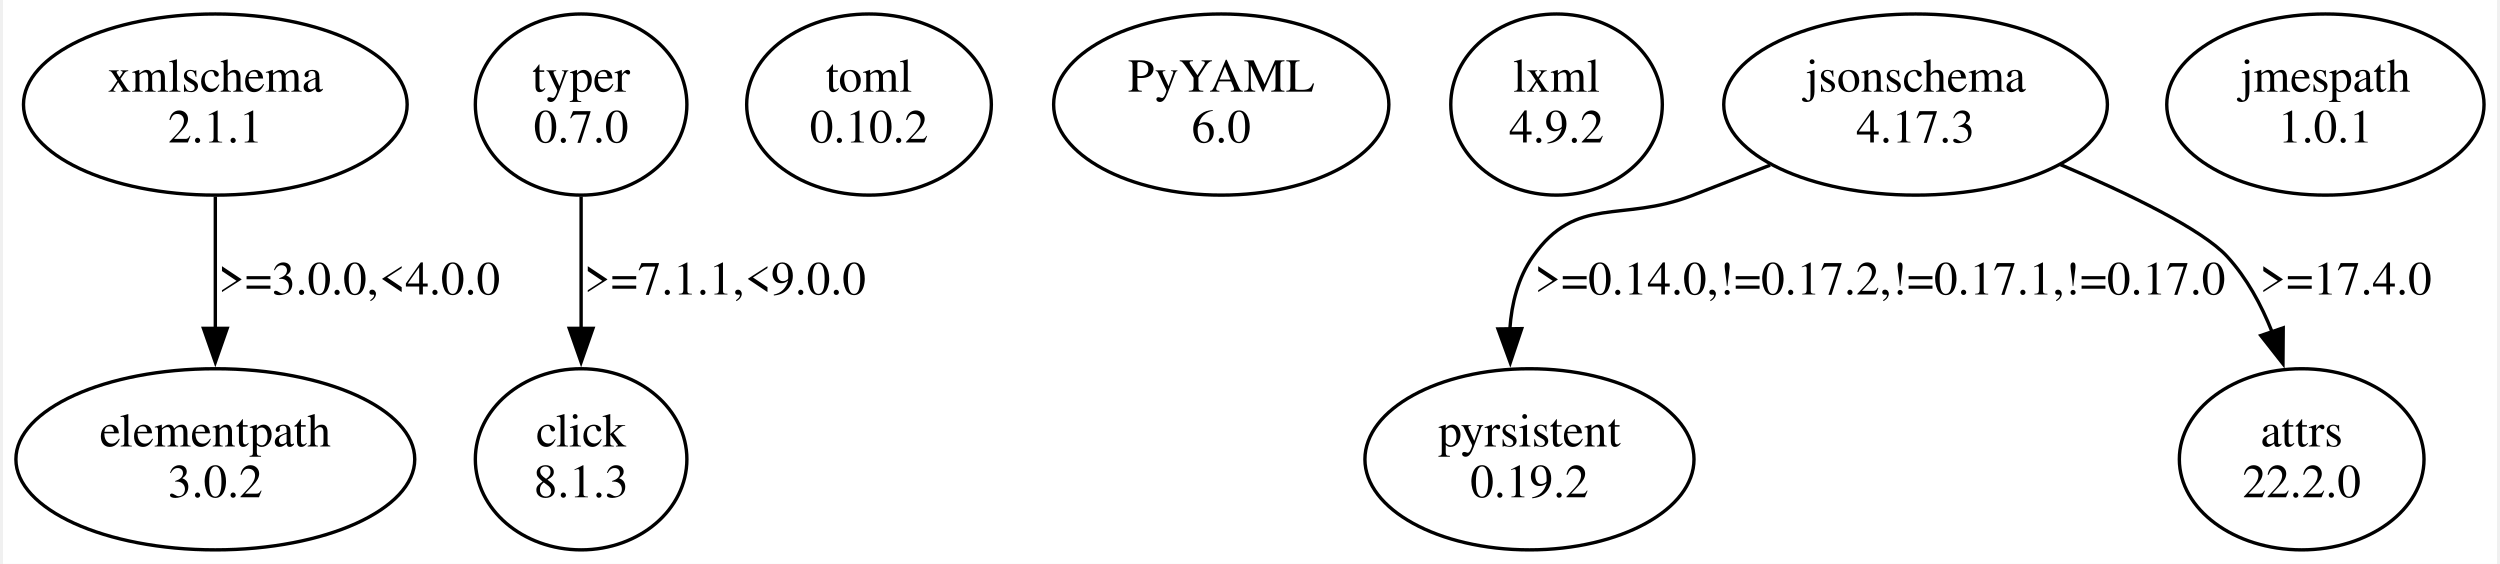
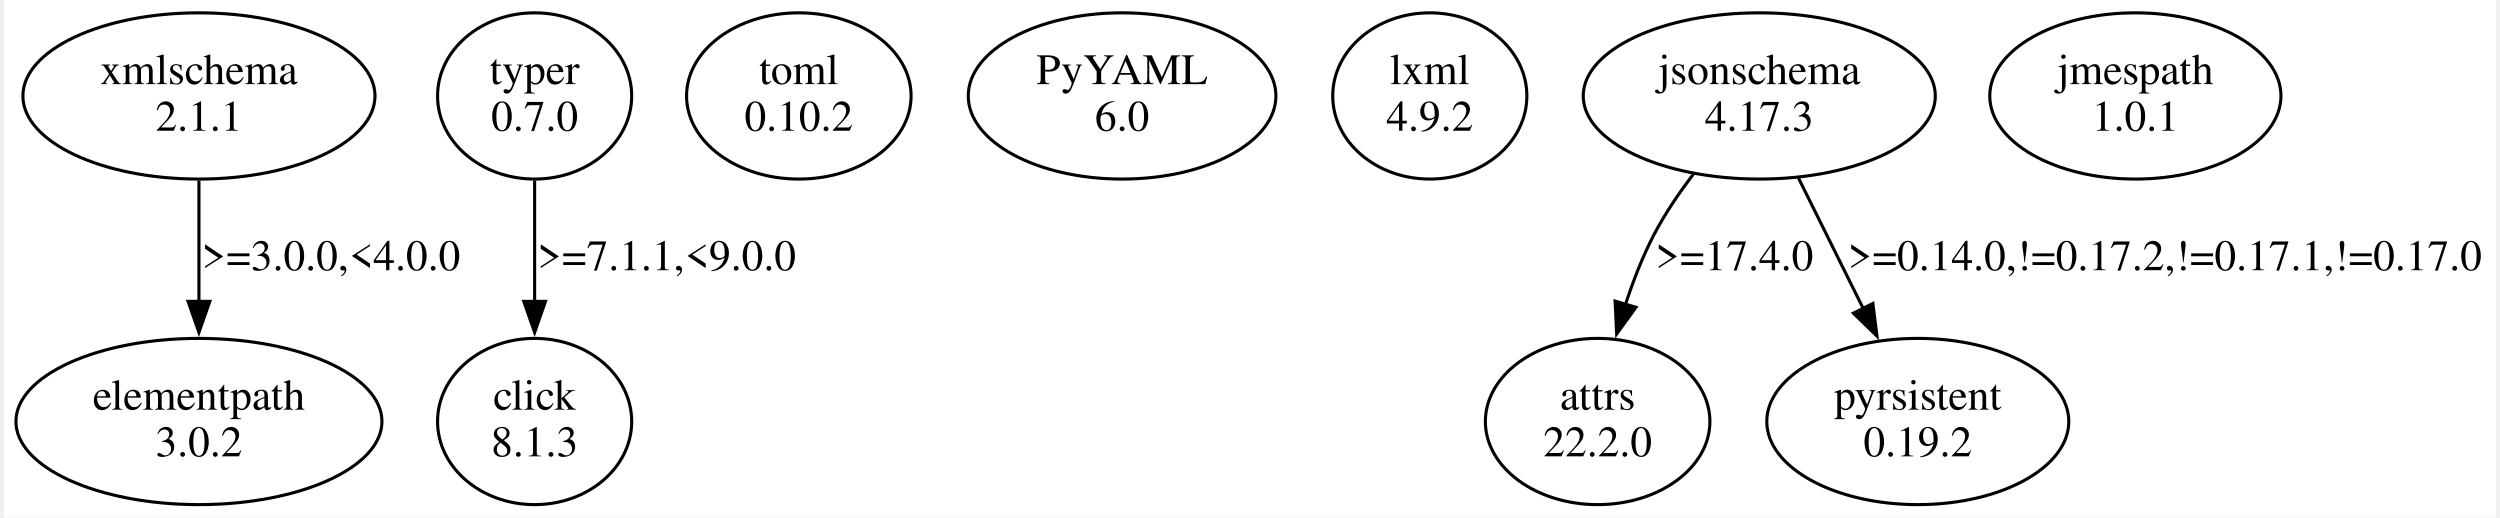
- <svg xmlns="http://www.w3.org/2000/svg" width="736pt" height="166pt" viewBox="0.00 0.00 736.36 166.48">
+ <svg xmlns="http://www.w3.org/2000/svg" width="802pt" height="166pt" viewBox="0.00 0.00 801.69 166.48">
  <g id="graph0" class="graph" transform="scale(1 1) rotate(0) translate(4 162.48)">
-     <polygon fill="white" stroke="none" points="-4,4 -4,-162.48 732.36,-162.48 732.36,4 -4,4" />
+     <polygon fill="white" stroke="none" points="-4,4 -4,-162.48 797.69,-162.48 797.69,4 -4,4" />
    <g id="node1" class="node">
      <ellipse fill="none" stroke="black" cx="58.69" cy="-131.61" rx="56.64" ry="26.74" />
      <text text-anchor="middle" x="58.69" y="-135.41" font-family="Times,serif" font-size="14.00">xmlschema</text>
      <text text-anchor="middle" x="58.69" y="-120.41" font-family="Times,serif" font-size="14.00">2.1.1</text>
    </g>
    <g id="node2" class="node">
      <ellipse fill="none" stroke="black" cx="58.69" cy="-26.87" rx="58.88" ry="26.74" />
      <text text-anchor="middle" x="58.69" y="-30.67" font-family="Times,serif" font-size="14.00">elementpath</text>
      <text text-anchor="middle" x="58.69" y="-15.67" font-family="Times,serif" font-size="14.00">3.0.2</text>
    </g>
    <g id="edge1" class="edge">
      <path fill="none" stroke="black" d="M58.69,-104.42C58.69,-92.58 58.69,-78.38 58.69,-65.44" />
      <polygon fill="black" stroke="black" points="62.19,-65.53 58.69,-55.53 55.19,-65.53 62.19,-65.53" />
      <text text-anchor="middle" x="101.19" y="-75.54" font-family="Times,serif" font-size="14.00">&gt;=3.0.0,&lt;4.0.0</text>
    </g>
    <g id="node3" class="node">
      <ellipse fill="none" stroke="black" cx="166.69" cy="-131.61" rx="31.23" ry="26.74" />
      <text text-anchor="middle" x="166.69" y="-135.41" font-family="Times,serif" font-size="14.00">typer</text>
      <text text-anchor="middle" x="166.69" y="-120.41" font-family="Times,serif" font-size="14.00">0.7.0</text>
    </g>
    <g id="node4" class="node">
      <ellipse fill="none" stroke="black" cx="166.69" cy="-26.87" rx="31.23" ry="26.74" />
      <text text-anchor="middle" x="166.69" y="-30.67" font-family="Times,serif" font-size="14.00">click</text>
      <text text-anchor="middle" x="166.69" y="-15.67" font-family="Times,serif" font-size="14.00">8.1.3</text>
    </g>
    <g id="edge2" class="edge">
      <path fill="none" stroke="black" d="M166.69,-104.42C166.69,-92.58 166.69,-78.38 166.69,-65.44" />
      <polygon fill="black" stroke="black" points="170.19,-65.53 166.69,-55.53 163.19,-65.53 170.19,-65.53" />
      <text text-anchor="middle" x="209.19" y="-75.54" font-family="Times,serif" font-size="14.00">&gt;=7.1.1,&lt;9.0.0</text>
    </g>
    <g id="node5" class="node">
      <ellipse fill="none" stroke="black" cx="251.69" cy="-131.61" rx="36.12" ry="26.74" />
      <text text-anchor="middle" x="251.69" y="-135.41" font-family="Times,serif" font-size="14.00">toml</text>
      <text text-anchor="middle" x="251.69" y="-120.41" font-family="Times,serif" font-size="14.00">0.10.2</text>
    </g>
    <g id="node6" class="node">
      <ellipse fill="none" stroke="black" cx="355.69" cy="-131.61" rx="49.49" ry="26.74" />
      <text text-anchor="middle" x="355.69" y="-135.41" font-family="Times,serif" font-size="14.00">PyYAML</text>
      <text text-anchor="middle" x="355.69" y="-120.41" font-family="Times,serif" font-size="14.00">6.0</text>
    </g>
    <g id="node7" class="node">
      <ellipse fill="none" stroke="black" cx="454.69" cy="-131.61" rx="31.23" ry="26.74" />
      <text text-anchor="middle" x="454.69" y="-135.41" font-family="Times,serif" font-size="14.00">lxml</text>
      <text text-anchor="middle" x="454.69" y="-120.41" font-family="Times,serif" font-size="14.00">4.9.2</text>
    </g>
    <g id="node8" class="node">
      <ellipse fill="none" stroke="black" cx="560.69" cy="-131.61" rx="56.64" ry="26.74" />
      <text text-anchor="middle" x="560.69" y="-135.41" font-family="Times,serif" font-size="14.00">jsonschema</text>
      <text text-anchor="middle" x="560.69" y="-120.41" font-family="Times,serif" font-size="14.00">4.17.3</text>
    </g>
    <g id="node9" class="node">
-       <ellipse fill="none" stroke="black" cx="446.69" cy="-26.87" rx="48.58" ry="26.74" />
-       <text text-anchor="middle" x="446.69" y="-30.67" font-family="Times,serif" font-size="14.00">pyrsistent</text>
-       <text text-anchor="middle" x="446.69" y="-15.67" font-family="Times,serif" font-size="14.00">0.19.2</text>
+       <ellipse fill="none" stroke="black" cx="508.69" cy="-26.87" rx="36.12" ry="26.74" />
+       <text text-anchor="middle" x="508.69" y="-30.67" font-family="Times,serif" font-size="14.00">attrs</text>
+       <text text-anchor="middle" x="508.69" y="-15.67" font-family="Times,serif" font-size="14.00">22.2.0</text>
    </g>
    <g id="edge3" class="edge">
-       <path fill="none" stroke="black" d="M517.75,-113.72C510.08,-110.72 502.15,-107.63 494.69,-104.74 473.83,-96.66 460.52,-105.06 447.69,-86.74 443.33,-80.51 441.42,-72.94 440.9,-65.32" />
-       <polygon fill="black" stroke="black" points="444.4,-65.45 441.03,-55.41 437.4,-65.36 444.4,-65.45" />
-       <text text-anchor="middle" x="550.19" y="-75.54" font-family="Times,serif" font-size="14.00">&gt;=0.14.0,!=0.17.2,!=0.17.1,!=0.17.0</text>
+       <path fill="none" stroke="black" d="M539.6,-106.62C534.89,-100.44 530.24,-93.58 526.69,-86.74 523.09,-79.79 520.08,-72 517.61,-64.42" />
+       <polygon fill="black" stroke="black" points="521.02,-63.61 514.81,-55.03 514.31,-65.61 521.02,-63.61" />
+       <text text-anchor="middle" x="552.69" y="-75.54" font-family="Times,serif" font-size="14.00">&gt;=17.4.0</text>
    </g>
    <g id="node10" class="node">
-       <ellipse fill="none" stroke="black" cx="674.69" cy="-26.87" rx="36.12" ry="26.74" />
-       <text text-anchor="middle" x="674.69" y="-30.67" font-family="Times,serif" font-size="14.00">attrs</text>
-       <text text-anchor="middle" x="674.69" y="-15.67" font-family="Times,serif" font-size="14.00">22.2.0</text>
+       <ellipse fill="none" stroke="black" cx="611.69" cy="-26.87" rx="48.58" ry="26.74" />
+       <text text-anchor="middle" x="611.69" y="-30.67" font-family="Times,serif" font-size="14.00">pyrsistent</text>
+       <text text-anchor="middle" x="611.69" y="-15.67" font-family="Times,serif" font-size="14.00">0.19.2</text>
    </g>
    <g id="edge4" class="edge">
-       <path fill="none" stroke="black" d="M603.43,-113.89C623.81,-105.2 645.34,-94.76 652.69,-86.74 658.47,-80.44 662.77,-72.47 665.96,-64.46" />
-       <polygon fill="black" stroke="black" points="669.24,-65.68 669.16,-55.08 662.62,-63.41 669.24,-65.68" />
-       <text text-anchor="middle" x="687.69" y="-75.54" font-family="Times,serif" font-size="14.00">&gt;=17.4.0</text>
+       <path fill="none" stroke="black" d="M573.3,-105.21C579.6,-92.52 587.32,-76.96 594.18,-63.13" />
+       <polygon fill="black" stroke="black" points="597.24,-64.84 598.56,-54.33 590.97,-61.73 597.24,-64.84" />
+       <text text-anchor="middle" x="691.19" y="-75.54" font-family="Times,serif" font-size="14.00">&gt;=0.14.0,!=0.17.2,!=0.17.1,!=0.17.0</text>
    </g>
    <g id="node11" class="node">
      <ellipse fill="none" stroke="black" cx="681.69" cy="-131.61" rx="46.84" ry="26.74" />
      <text text-anchor="middle" x="681.69" y="-135.41" font-family="Times,serif" font-size="14.00">jmespath</text>
      <text text-anchor="middle" x="681.69" y="-120.41" font-family="Times,serif" font-size="14.00">1.0.1</text>
    </g>
  </g>
</svg>
